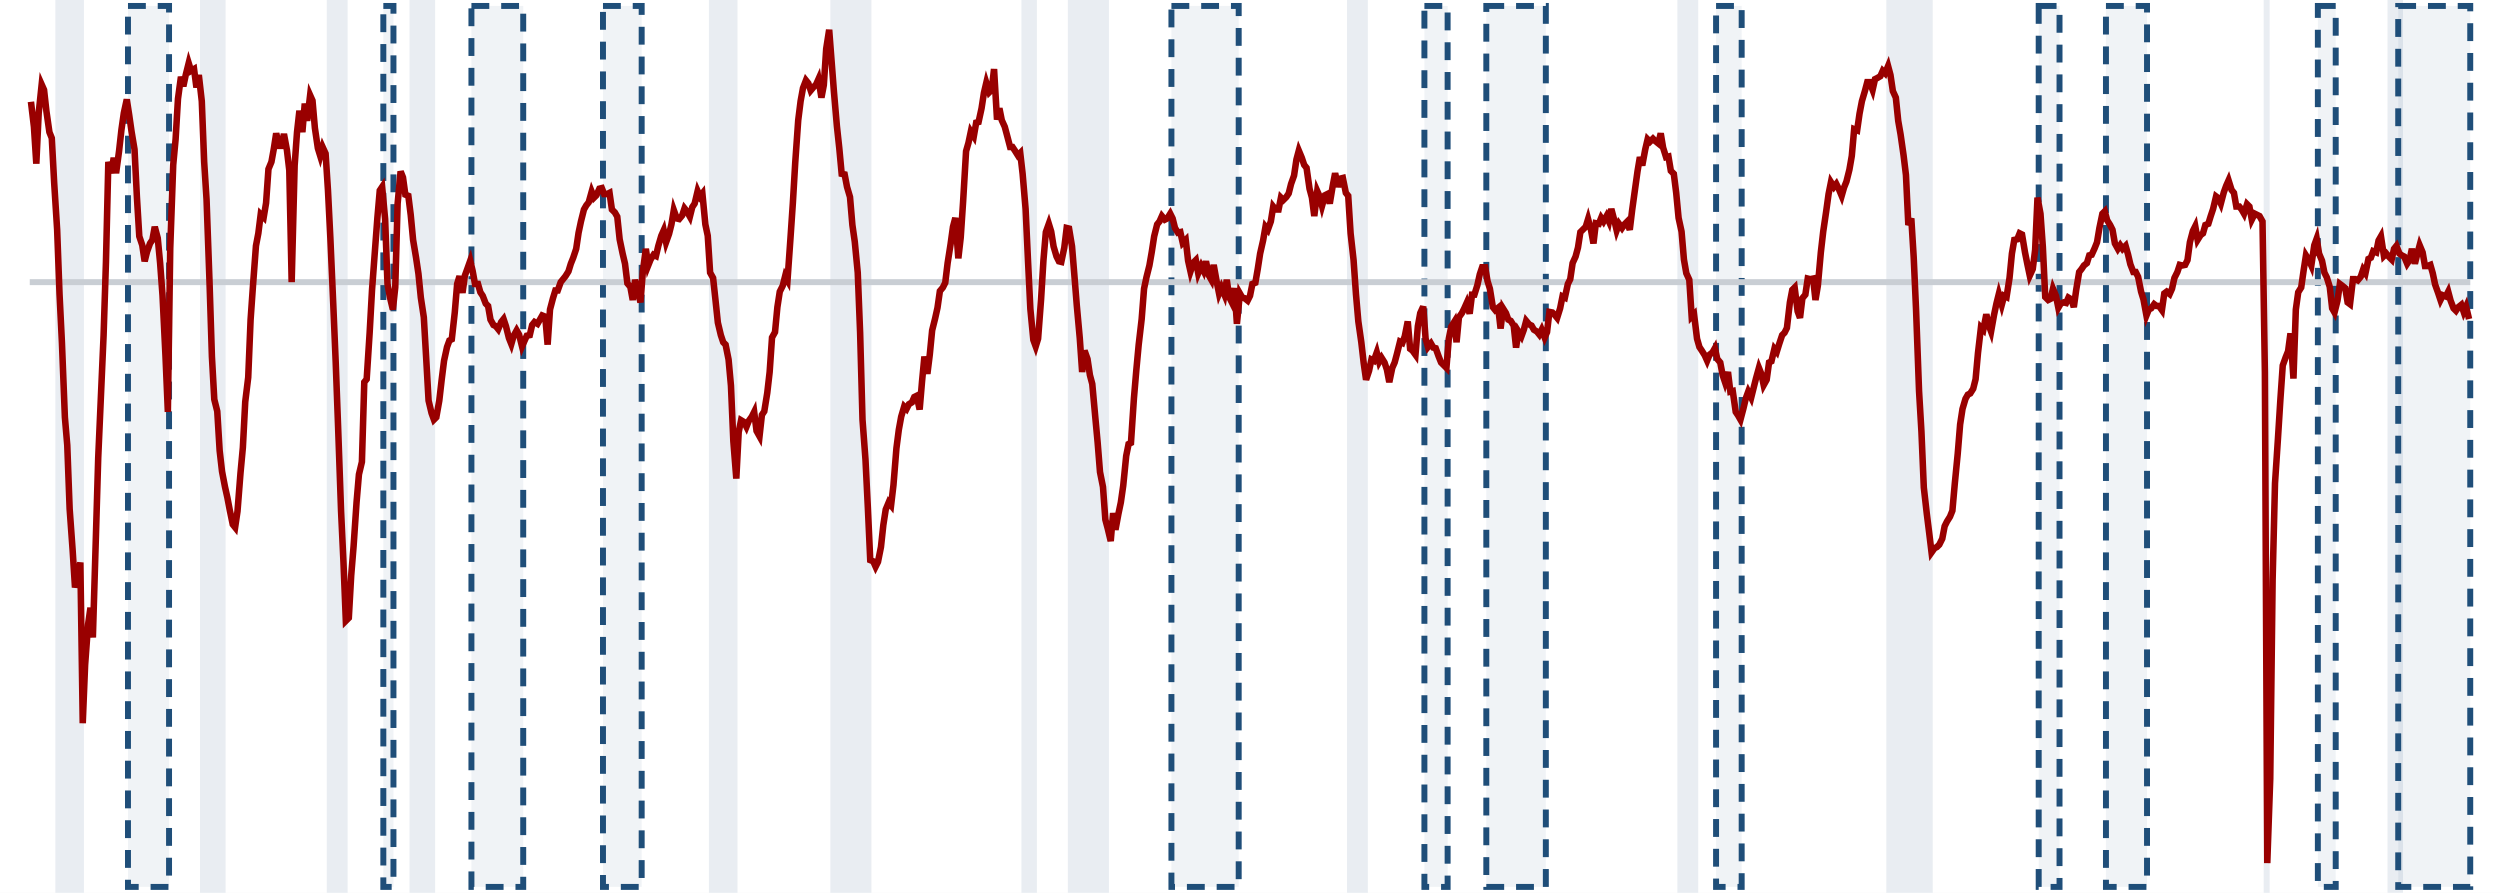
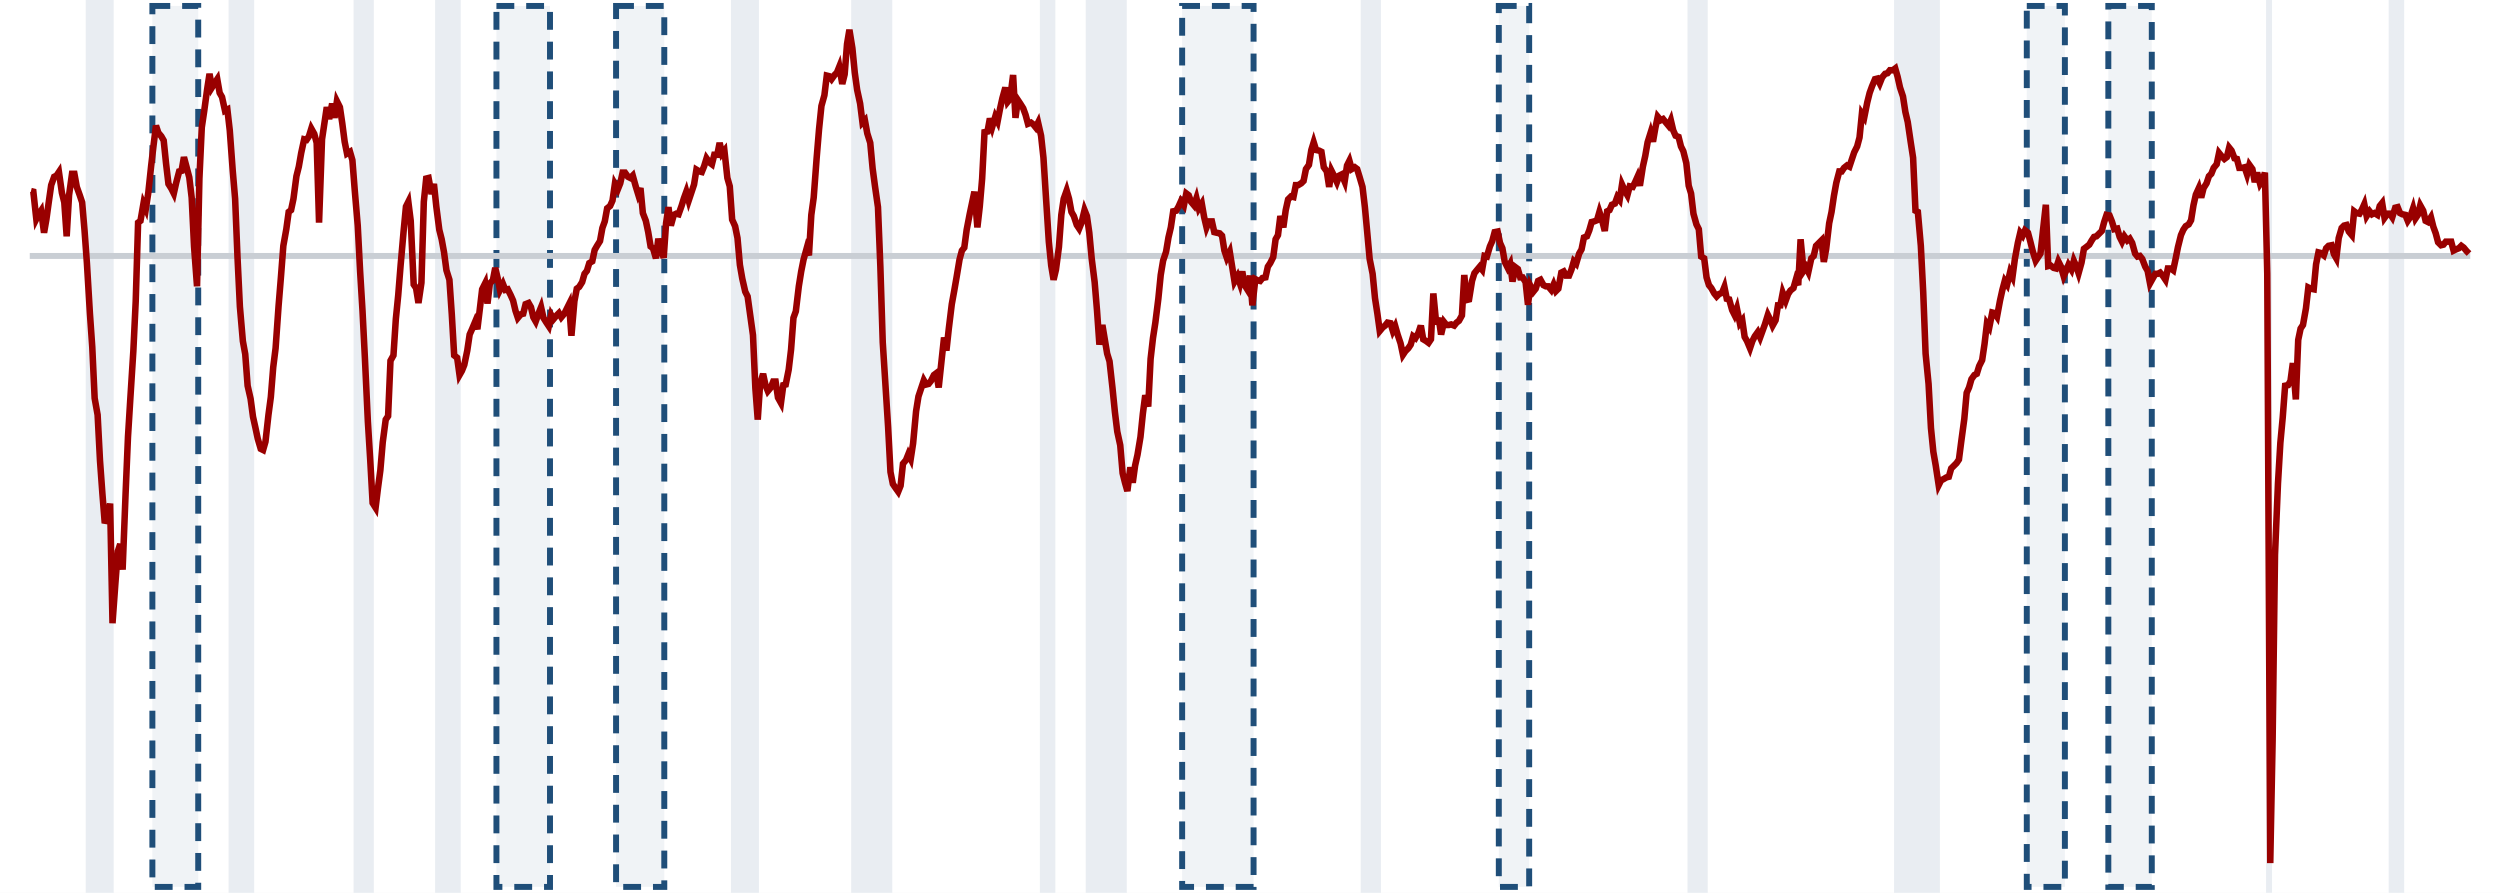
<svg xmlns="http://www.w3.org/2000/svg" viewBox="0 0 420 150" preserveAspectRatio="none">
  <defs>
    <pattern id="h" width="5" height="5" patternUnits="userSpaceOnUse" patternTransform="rotate(45)">
      <rect width="2.5" height="5" fill="#9aa3ad" fill-opacity=".6" />
    </pattern>
  </defs>
  <rect width="420" height="150" fill="#fff" />
-   <rect x="9.3" y="0" width="4.8" height="150" fill="#e9edf2" />
-   <rect x="33.6" y="0" width="4.3" height="150" fill="#e9edf2" />
-   <rect x="54.9" y="0" width="3.5" height="150" fill="#e9edf2" />
-   <rect x="68.8" y="0" width="4.3" height="150" fill="#e9edf2" />
-   <rect x="119.1" y="0" width="4.8" height="150" fill="#e9edf2" />
-   <rect x="139.5" y="0" width="6.9" height="150" fill="#e9edf2" />
-   <rect x="171.6" y="0" width="2.6" height="150" fill="#e9edf2" />
-   <rect x="179.4" y="0" width="6.9" height="150" fill="#e9edf2" />
-   <rect x="226.3" y="0" width="3.5" height="150" fill="#e9edf2" />
-   <rect x="281.8" y="0" width="3.5" height="150" fill="#e9edf2" />
-   <rect x="316.9" y="0" width="7.8" height="150" fill="#e9edf2" />
-   <rect x="380.3" y="0" width="1.0" height="150" fill="#e9edf2" />
-   <rect x="401.1" y="0" width="2.6" height="150" fill="#e9edf2" />
-   <rect x="21.5" y="1" width="6.9" height="148" fill="#1f4e79" fill-opacity=".07" stroke="#1f4e79" stroke-width="1" stroke-dasharray="3 2" vector-effect="non-scaling-stroke" />
-   <rect x="64.4" y="1" width="1.7" height="148" fill="#1f4e79" fill-opacity=".07" stroke="#1f4e79" stroke-width="1" stroke-dasharray="3 2" vector-effect="non-scaling-stroke" />
-   <rect x="79.2" y="1" width="8.7" height="148" fill="#1f4e79" fill-opacity=".07" stroke="#1f4e79" stroke-width="1" stroke-dasharray="3 2" vector-effect="non-scaling-stroke" />
-   <rect x="101.3" y="1" width="6.5" height="148" fill="#1f4e79" fill-opacity=".07" stroke="#1f4e79" stroke-width="1" stroke-dasharray="3 2" vector-effect="non-scaling-stroke" />
-   <rect x="196.8" y="1" width="11.3" height="148" fill="#1f4e79" fill-opacity=".07" stroke="#1f4e79" stroke-width="1" stroke-dasharray="3 2" vector-effect="non-scaling-stroke" />
-   <rect x="239.3" y="1" width="3.9" height="148" fill="#1f4e79" fill-opacity=".07" stroke="#1f4e79" stroke-width="1" stroke-dasharray="3 2" vector-effect="non-scaling-stroke" />
-   <rect x="249.7" y="1" width="10.0" height="148" fill="#1f4e79" fill-opacity=".07" stroke="#1f4e79" stroke-width="1" stroke-dasharray="3 2" vector-effect="non-scaling-stroke" />
-   <rect x="288.3" y="1" width="4.3" height="148" fill="#1f4e79" fill-opacity=".07" stroke="#1f4e79" stroke-width="1" stroke-dasharray="3 2" vector-effect="non-scaling-stroke" />
-   <rect x="342.5" y="1" width="3.5" height="148" fill="#1f4e79" fill-opacity=".07" stroke="#1f4e79" stroke-width="1" stroke-dasharray="3 2" vector-effect="non-scaling-stroke" />
-   <rect x="353.8" y="1" width="6.9" height="148" fill="#1f4e79" fill-opacity=".07" stroke="#1f4e79" stroke-width="1" stroke-dasharray="3 2" vector-effect="non-scaling-stroke" />
-   <rect x="389.4" y="1" width="3.0" height="148" fill="#1f4e79" fill-opacity=".07" stroke="#1f4e79" stroke-width="1" stroke-dasharray="3 2" vector-effect="non-scaling-stroke" />
-   <rect x="402.9" y="1" width="12.1" height="148" fill="#1f4e79" fill-opacity=".07" stroke="#1f4e79" stroke-width="1" stroke-dasharray="3 2" vector-effect="non-scaling-stroke" />
-   <line x1="5" x2="415" y1="47.4" y2="47.4" stroke="#c9ced4" stroke-width="1" vector-effect="non-scaling-stroke" />
-   <path d="M5.2 17.1 L5.7 21.3 L6.1 27.5 L6.5 19.0 L7.0 14.2 L7.4 15.1 L7.8 18.7 L8.3 22.2 L8.7 23.2 L9.1 30.7 L9.6 38.6 L10.0 49.4 L10.4 57.5 L10.9 70.1 L11.3 74.8 L11.7 85.5 L12.2 92.4 L12.6 98.7 L13.0 97.0 L13.5 94.5 L13.9 121.5 L14.3 111.7 L14.8 104.9 L15.2 102.1 L15.6 107.1 L16.1 90.5 L16.5 76.9 L16.9 67.8 L17.4 56.4 L17.8 44.0 L18.2 27.2 L18.7 29.1 L19.1 26.5 L19.5 29.1 L20.0 25.4 L20.4 21.8 L20.8 19.0 L21.3 16.7 L21.7 19.3 L22.1 22.1 L22.6 25.1 L23.0 33.1 L23.4 39.7 L23.9 41.2 L24.3 43.9 L24.7 42.3 L25.2 40.9 L25.6 40.3 L26.0 38.1 L26.5 40.0 L26.9 44.2 L27.3 49.6 L27.8 59.8 L28.2 69.2 L28.6 41.7 L29.1 27.7 L29.5 23.4 L29.9 16.6 L30.4 12.9 L30.8 14.5 L31.2 12.6 L31.7 10.6 L32.1 11.9 L32.6 11.6 L33.0 14.7 L33.4 12.6 L33.9 17.0 L34.3 27.2 L34.7 33.5 L35.2 47.4 L35.6 59.9 L36.0 67.1 L36.5 69.1 L36.9 75.7 L37.3 79.2 L37.8 81.8 L38.2 83.6 L38.6 85.7 L39.1 88.1 L39.5 88.6 L39.9 85.9 L40.4 79.5 L40.8 75.2 L41.2 67.5 L41.7 63.4 L42.1 53.7 L42.5 48.0 L43.0 41.3 L43.4 39.2 L43.8 36.0 L44.3 36.5 L44.7 34.1 L45.1 28.4 L45.6 27.2 L46.0 25.0 L46.4 22.4 L46.9 24.5 L47.3 24.5 L47.7 22.5 L48.2 25.2 L48.6 28.6 L49.0 47.4 L49.5 27.8 L49.9 22.2 L50.3 18.6 L50.8 22.2 L51.2 17.4 L51.6 20.3 L52.1 16.0 L52.5 16.9 L52.9 21.5 L53.4 24.9 L53.8 26.2 L54.2 24.7 L54.7 25.8 L55.1 32.0 L55.5 40.0 L56.0 51.4 L56.4 60.9 L56.8 71.7 L57.3 85.9 L57.7 94.4 L58.1 104.3 L58.6 103.8 L59.0 96.7 L59.4 91.8 L59.9 84.4 L60.3 79.7 L60.8 77.6 L61.2 64.2 L61.6 63.7 L62.1 55.9 L62.5 48.7 L62.9 43.3 L63.4 36.6 L63.8 32.0 L64.2 31.4 L64.7 36.8 L65.1 47.7 L65.5 49.9 L66.0 52.0 L66.4 48.3 L66.8 34.2 L67.3 28.8 L67.7 29.8 L68.1 32.7 L68.6 32.9 L69.0 36.1 L69.4 40.3 L69.9 43.3 L70.3 46.0 L70.7 50.0 L71.2 53.3 L71.6 60.2 L72.0 67.3 L72.5 69.4 L72.9 70.5 L73.3 70.1 L73.8 67.3 L74.2 63.8 L74.6 60.6 L75.1 58.3 L75.5 57.2 L75.9 57.0 L76.4 52.5 L76.8 47.7 L77.2 46.4 L77.7 49.2 L78.1 46.3 L78.5 45.2 L79.0 43.8 L79.4 45.5 L79.8 47.7 L80.3 47.7 L80.7 49.1 L81.1 49.7 L81.6 51.0 L82.0 51.4 L82.4 53.7 L82.9 54.6 L83.3 54.8 L83.7 55.3 L84.2 54.1 L84.6 53.6 L85.0 54.8 L85.5 56.8 L85.9 57.8 L86.3 56.4 L86.8 55.5 L87.2 56.2 L87.7 58.2 L88.1 57.3 L88.5 56.4 L89.0 56.3 L89.4 54.6 L89.8 54.1 L90.3 54.4 L90.7 53.7 L91.1 53.0 L91.6 53.2 L92.0 57.9 L92.4 52.0 L92.9 50.1 L93.3 48.8 L93.7 48.8 L94.2 47.4 L94.6 46.9 L95.0 46.4 L95.5 45.6 L95.9 44.3 L96.3 43.3 L96.8 41.8 L97.2 39.1 L97.6 37.2 L98.1 35.2 L98.5 34.5 L98.9 34.0 L99.4 32.2 L99.8 33.2 L100.2 32.8 L100.7 31.7 L101.1 31.6 L101.5 32.6 L102.0 32.6 L102.4 32.4 L102.8 35.2 L103.3 35.7 L103.7 36.4 L104.1 40.2 L104.6 42.6 L105.0 44.3 L105.4 47.6 L105.9 48.2 L106.3 50.4 L106.7 47.0 L107.2 49.1 L107.6 50.8 L108.0 45.6 L108.5 41.8 L108.9 44.6 L109.3 43.6 L109.8 42.8 L110.2 43.0 L110.6 41.3 L111.1 39.6 L111.5 38.7 L111.9 40.7 L112.4 39.3 L112.8 37.7 L113.2 35.3 L113.7 36.7 L114.1 36.8 L114.6 36.2 L115.0 35.0 L115.4 35.5 L115.9 36.4 L116.3 34.8 L116.7 34.2 L117.2 32.1 L117.6 33.0 L118.0 32.5 L118.5 37.7 L118.9 39.6 L119.3 45.8 L119.8 46.7 L120.2 50.4 L120.6 54.2 L121.1 56.3 L121.5 57.5 L121.9 57.9 L122.4 60.4 L122.8 64.8 L123.2 74.1 L123.7 80.4 L124.1 72.6 L124.5 70.6 L125.0 70.9 L125.4 71.7 L125.8 70.7 L126.3 70.0 L126.7 69.2 L127.1 72.4 L127.6 73.3 L128.0 69.7 L128.4 69.1 L128.9 66.0 L129.3 62.5 L129.7 56.7 L130.2 55.8 L130.6 51.6 L131.0 49.0 L131.5 48.0 L131.9 46.4 L132.3 47.1 L132.8 40.0 L133.2 34.1 L133.6 27.3 L134.1 20.2 L134.5 17.0 L134.9 14.8 L135.4 13.5 L135.8 14.0 L136.2 15.2 L136.7 14.6 L137.1 14.2 L137.5 13.3 L138.0 16.4 L138.4 14.3 L138.8 8.2 L139.3 5.0 L139.7 10.2 L140.1 15.4 L140.6 21.2 L141.0 24.9 L141.4 29.2 L141.9 29.3 L142.3 31.4 L142.8 33.1 L143.2 37.8 L143.6 40.6 L144.1 45.8 L144.5 55.9 L144.9 70.5 L145.4 77.2 L145.8 85.3 L146.2 94.1 L146.7 94.3 L147.1 95.2 L147.5 94.4 L148.0 91.9 L148.4 88.2 L148.8 85.6 L149.3 84.4 L149.7 84.9 L150.1 81.5 L150.6 75.3 L151.0 72.2 L151.4 70.0 L151.9 68.3 L152.3 68.7 L152.7 67.9 L153.2 67.6 L153.6 66.7 L154.0 66.5 L154.5 68.8 L154.9 64.1 L155.3 59.9 L155.8 62.8 L156.2 59.6 L156.6 55.5 L157.1 53.5 L157.5 51.7 L157.9 48.9 L158.4 48.3 L158.8 47.5 L159.2 44.2 L159.7 41.0 L160.1 38.1 L160.5 36.6 L161.0 43.4 L161.4 39.9 L161.8 33.9 L162.3 25.4 L162.7 24.0 L163.1 22.1 L163.6 22.9 L164.0 20.6 L164.4 20.5 L164.9 18.2 L165.3 15.6 L165.7 13.9 L166.2 15.5 L166.6 15.1 L167.0 11.6 L167.5 20.1 L167.9 18.2 L168.3 20.2 L168.8 21.3 L169.2 22.8 L169.7 24.7 L170.1 24.7 L170.5 25.3 L171.0 26.1 L171.4 25.7 L171.8 29.2 L172.3 35.1 L172.7 43.7 L173.1 51.9 L173.6 57.1 L174.0 58.2 L174.4 56.9 L174.9 50.3 L175.3 43.7 L175.7 39.0 L176.2 37.6 L176.6 38.9 L177.0 41.4 L177.5 43.1 L177.9 43.9 L178.3 44.0 L178.8 41.6 L179.2 38.3 L179.6 38.4 L180.1 41.4 L180.5 46.3 L180.9 51.3 L181.4 56.8 L181.8 62.5 L182.2 58.9 L182.7 60.3 L183.1 63.0 L183.5 64.5 L184.0 70.0 L184.4 74.3 L184.8 79.3 L185.3 81.8 L185.7 87.3 L186.1 88.8 L186.6 90.9 L187.0 86.2 L187.4 89.0 L187.9 86.3 L188.3 84.4 L188.7 81.6 L189.2 76.6 L189.6 74.6 L190.0 74.4 L190.5 66.9 L190.9 62.2 L191.3 57.9 L191.8 53.6 L192.2 48.5 L192.6 46.6 L193.1 44.6 L193.5 42.3 L193.9 39.7 L194.4 37.7 L194.8 37.2 L195.2 36.3 L195.7 36.9 L196.1 36.7 L196.6 35.9 L197.0 36.7 L197.4 38.3 L197.9 39.1 L198.3 39.0 L198.7 40.8 L199.2 40.3 L199.6 43.8 L200.0 45.6 L200.5 44.1 L200.9 43.7 L201.3 45.9 L201.8 44.7 L202.2 45.5 L202.6 43.9 L203.1 46.3 L203.5 47.0 L203.9 44.5 L204.4 47.3 L204.8 49.3 L205.2 48.3 L205.7 49.5 L206.1 47.0 L206.5 49.9 L207.0 50.9 L207.4 48.4 L207.8 54.4 L208.3 49.3 L208.7 50.0 L209.1 50.1 L209.6 50.5 L210.0 49.7 L210.4 47.7 L210.9 47.5 L211.3 45.2 L211.7 42.6 L212.2 40.4 L212.6 38.1 L213.0 38.6 L213.5 37.2 L213.9 34.7 L214.3 35.2 L214.8 35.2 L215.2 33.2 L215.6 33.6 L216.1 33.1 L216.5 32.5 L216.9 30.9 L217.4 29.5 L217.8 26.8 L218.2 25.3 L218.7 26.5 L219.1 27.7 L219.5 28.2 L220.0 31.7 L220.4 33.2 L220.8 36.3 L221.3 32.1 L221.7 33.0 L222.1 34.6 L222.6 32.8 L223.0 32.6 L223.4 34.2 L223.9 31.2 L224.3 29.1 L224.8 31.4 L225.2 30.0 L225.6 29.9 L226.1 32.4 L226.5 32.9 L226.9 39.2 L227.4 43.7 L227.8 49.4 L228.2 54.0 L228.7 57.5 L229.1 61.0 L229.5 63.8 L230.0 62.3 L230.4 60.4 L230.8 60.6 L231.3 59.2 L231.7 60.8 L232.1 60.1 L232.6 60.9 L233.0 62.1 L233.4 64.2 L233.9 61.8 L234.3 60.9 L234.7 59.4 L235.2 57.4 L235.6 57.6 L236.0 56.5 L236.5 54.0 L236.9 58.6 L237.3 58.9 L237.8 59.6 L238.2 54.8 L238.6 52.6 L239.1 51.5 L239.5 56.9 L239.9 58.3 L240.4 57.7 L240.8 58.4 L241.2 58.5 L241.7 59.9 L242.1 60.9 L242.5 61.3 L243.0 61.8 L243.4 56.9 L243.8 54.9 L244.3 54.1 L244.7 57.5 L245.1 53.3 L245.6 52.6 L246.0 51.8 L246.4 50.9 L246.9 52.7 L247.3 49.5 L247.7 49.5 L248.2 47.9 L248.6 46.1 L249.0 44.9 L249.5 44.9 L249.9 47.2 L250.3 48.5 L250.8 51.6 L251.2 52.1 L251.7 51.7 L252.1 55.2 L252.5 51.8 L253.0 52.6 L253.4 53.7 L253.8 53.9 L254.3 54.7 L254.7 58.4 L255.1 55.7 L255.6 56.5 L256.0 55.4 L256.4 53.9 L256.9 54.5 L257.3 54.7 L257.7 55.4 L258.2 55.7 L258.6 56.2 L259.0 55.4 L259.5 56.7 L259.9 55.8 L260.3 52.4 L260.8 52.5 L261.2 52.9 L261.6 53.4 L262.1 51.8 L262.5 49.8 L262.9 50.0 L263.4 47.7 L263.8 46.9 L264.2 44.2 L264.7 43.1 L265.1 41.6 L265.5 39.0 L266.0 38.5 L266.4 38.1 L266.8 36.8 L267.3 38.7 L267.7 40.9 L268.1 37.5 L268.6 37.6 L269.0 36.6 L269.4 37.2 L269.9 36.3 L270.3 37.2 L270.7 35.1 L271.2 37.0 L271.6 38.7 L272.0 37.6 L272.5 38.3 L272.9 37.7 L273.3 37.3 L273.8 38.6 L274.2 35.3 L274.6 32.4 L275.1 28.8 L275.5 26.4 L275.9 27.8 L276.4 25.1 L276.8 23.4 L277.2 23.8 L277.7 23.3 L278.1 23.7 L278.6 24.1 L279.0 22.4 L279.4 24.8 L279.9 26.4 L280.3 26.3 L280.7 28.7 L281.2 29.2 L281.6 32.4 L282.0 36.6 L282.5 38.9 L282.9 43.6 L283.3 45.9 L283.8 47.0 L284.2 53.2 L284.6 52.8 L285.1 56.9 L285.5 58.3 L285.9 58.9 L286.4 59.7 L286.8 60.6 L287.2 59.6 L287.7 59.2 L288.1 58.5 L288.5 60.3 L289.0 60.9 L289.4 63.0 L289.8 64.2 L290.3 62.5 L290.7 65.8 L291.1 65.7 L291.6 69.2 L292.0 69.8 L292.4 70.5 L292.9 68.6 L293.3 66.9 L293.7 65.8 L294.2 66.8 L294.6 65.2 L295.0 63.6 L295.5 61.8 L295.9 62.8 L296.3 64.7 L296.8 63.8 L297.2 60.9 L297.6 60.7 L298.1 58.6 L298.5 59.1 L298.9 57.8 L299.4 56.3 L299.8 55.9 L300.2 55.1 L300.7 50.8 L301.1 48.7 L301.5 48.3 L302.0 52.3 L302.4 53.4 L302.8 50.1 L303.3 49.5 L303.7 46.8 L304.1 46.9 L304.6 46.8 L305.0 50.4 L305.4 48.0 L305.9 42.4 L306.3 38.9 L306.8 35.5 L307.2 32.6 L307.6 30.6 L308.1 31.4 L308.5 30.9 L308.9 31.7 L309.4 32.9 L309.8 31.5 L310.2 30.5 L310.7 28.5 L311.1 26.2 L311.5 21.7 L312.0 21.9 L312.4 19.1 L312.8 17.0 L313.3 15.3 L313.7 13.8 L314.1 13.8 L314.6 15.1 L315.0 13.3 L315.4 13.1 L315.9 12.8 L316.3 11.9 L316.7 12.3 L317.2 11.1 L317.6 12.6 L318.0 15.3 L318.5 16.4 L318.9 20.3 L319.3 22.6 L319.8 26.1 L320.2 29.4 L320.6 37.8 L321.1 36.7 L321.5 43.2 L321.9 52.1 L322.4 65.7 L322.8 72.5 L323.2 81.9 L323.7 86.3 L324.1 89.5 L324.5 92.8 L325.0 92.1 L325.4 91.9 L325.8 91.5 L326.3 90.5 L326.7 88.4 L327.1 87.6 L327.6 86.8 L328.0 85.8 L328.4 81.3 L328.9 76.2 L329.3 71.3 L329.7 68.7 L330.2 67.0 L330.6 66.3 L331.0 66.1 L331.5 65.3 L331.9 63.7 L332.3 59.3 L332.8 55.0 L333.2 55.4 L333.7 52.8 L334.1 54.6 L334.5 55.7 L335.0 52.9 L335.4 51.0 L335.8 49.4 L336.3 51.2 L336.7 49.7 L337.1 49.9 L337.6 46.7 L338.0 42.6 L338.4 40.3 L338.9 40.2 L339.3 39.2 L339.7 39.4 L340.2 42.4 L340.6 44.4 L341.0 46.3 L341.5 45.2 L341.9 42.0 L342.3 33.2 L342.8 35.9 L343.2 41.5 L343.6 49.9 L344.1 50.4 L344.5 50.2 L344.9 48.5 L345.4 49.7 L345.8 51.7 L346.2 51.0 L346.7 50.8 L347.1 50.9 L347.5 50.0 L348.0 50.3 L348.4 51.6 L348.8 48.7 L349.3 45.7 L349.7 45.2 L350.1 44.6 L350.6 44.2 L351.0 42.9 L351.4 42.8 L351.9 41.7 L352.3 40.7 L352.7 38.3 L353.2 35.9 L353.6 35.5 L354.0 37.0 L354.5 37.8 L354.9 38.6 L355.3 40.9 L355.8 41.8 L356.2 41.2 L356.6 41.8 L357.1 41.3 L357.5 42.7 L357.9 44.4 L358.4 45.7 L358.8 45.7 L359.2 46.5 L359.7 49.0 L360.1 50.3 L360.6 53.0 L361.0 52.0 L361.4 51.8 L361.9 51.1 L362.3 51.4 L362.7 51.4 L363.2 52.1 L363.6 49.3 L364.0 49.0 L364.5 49.4 L364.9 48.5 L365.3 46.7 L365.8 45.7 L366.2 44.5 L366.6 44.6 L367.1 44.5 L367.5 43.7 L367.9 40.7 L368.4 38.8 L368.8 38.0 L369.2 40.3 L369.7 39.5 L370.1 39.2 L370.5 37.8 L371.0 37.6 L371.4 36.3 L371.8 35.1 L372.3 33.0 L372.7 33.3 L373.1 34.2 L373.6 32.3 L374.0 31.2 L374.4 30.3 L374.9 31.9 L375.3 32.4 L375.7 34.7 L376.2 34.7 L376.6 35.2 L377.0 35.9 L377.5 34.3 L377.9 34.7 L378.3 36.9 L378.8 35.9 L379.2 36.1 L379.6 36.3 L380.1 37.2 L380.5 62.6 L380.9 145.0 L381.4 130.8 L381.8 97.4 L382.2 81.2 L382.7 73.6 L383.1 67.2 L383.5 61.4 L384.0 60.0 L384.4 59.0 L384.8 56.0 L385.3 63.6 L385.7 52.0 L386.1 49.1 L386.6 48.3 L387.0 45.5 L387.4 42.9 L387.9 43.7 L388.3 44.6 L388.8 41.2 L389.2 40.1 L389.6 42.6 L390.1 43.8 L390.5 45.8 L390.9 46.6 L391.4 48.2 L391.8 51.8 L392.2 52.5 L392.7 50.5 L393.1 47.7 L393.5 48.0 L394.0 48.4 L394.4 50.8 L394.8 51.1 L395.3 46.9 L395.7 46.9 L396.1 47.1 L396.6 46.5 L397.0 45.3 L397.4 45.9 L397.9 43.5 L398.3 43.3 L398.7 42.2 L399.2 42.4 L399.6 40.4 L400.0 39.7 L400.5 43.0 L400.9 42.6 L401.3 43.1 L401.8 43.6 L402.2 41.8 L402.6 41.3 L403.1 42.6 L403.5 42.9 L403.9 43.1 L404.4 44.3 L404.8 43.7 L405.2 41.8 L405.7 44.3 L406.1 42.7 L406.5 41.2 L407.0 42.4 L407.4 44.7 L407.8 44.7 L408.3 44.5 L408.7 45.9 L409.1 47.8 L409.6 49.2 L410.0 50.4 L410.4 49.6 L410.9 49.8 L411.3 49.0 L411.7 50.5 L412.2 51.8 L412.6 52.2 L413.0 51.6 L413.5 51.2 L413.9 52.4 L414.3 51.5 L414.8 53.6" fill="none" stroke="#990000" stroke-width="1.1" vector-effect="non-scaling-stroke" />
+   <rect x="14.4" y="0" width="4.7" height="150" fill="#e9edf2" />
+   <rect x="38.4" y="0" width="4.3" height="150" fill="#e9edf2" />
+   <rect x="59.4" y="0" width="3.4" height="150" fill="#e9edf2" />
+   <rect x="73.1" y="0" width="4.3" height="150" fill="#e9edf2" />
+   <rect x="122.8" y="0" width="4.7" height="150" fill="#e9edf2" />
+   <rect x="143.0" y="0" width="6.9" height="150" fill="#e9edf2" />
+   <rect x="174.7" y="0" width="2.6" height="150" fill="#e9edf2" />
+   <rect x="182.4" y="0" width="6.9" height="150" fill="#e9edf2" />
+   <rect x="228.6" y="0" width="3.4" height="150" fill="#e9edf2" />
+   <rect x="283.5" y="0" width="3.4" height="150" fill="#e9edf2" />
+   <rect x="318.2" y="0" width="7.7" height="150" fill="#e9edf2" />
+   <rect x="380.7" y="0" width="1.0" height="150" fill="#e9edf2" />
+   <rect x="401.3" y="0" width="2.6" height="150" fill="#e9edf2" />
+   <rect x="25.6" y="1" width="7.7" height="148" fill="#1f4e79" fill-opacity=".07" stroke="#1f4e79" stroke-width="1" stroke-dasharray="3 2" vector-effect="non-scaling-stroke" />
+   <rect x="83.4" y="1" width="9.0" height="148" fill="#1f4e79" fill-opacity=".07" stroke="#1f4e79" stroke-width="1" stroke-dasharray="3 2" vector-effect="non-scaling-stroke" />
+   <rect x="103.5" y="1" width="8.1" height="148" fill="#1f4e79" fill-opacity=".07" stroke="#1f4e79" stroke-width="1" stroke-dasharray="3 2" vector-effect="non-scaling-stroke" />
+   <rect x="198.6" y="1" width="12.0" height="148" fill="#1f4e79" fill-opacity=".07" stroke="#1f4e79" stroke-width="1" stroke-dasharray="3 2" vector-effect="non-scaling-stroke" />
+   <rect x="251.8" y="1" width="5.1" height="148" fill="#1f4e79" fill-opacity=".07" stroke="#1f4e79" stroke-width="1" stroke-dasharray="3 2" vector-effect="non-scaling-stroke" />
+   <rect x="340.5" y="1" width="6.4" height="148" fill="#1f4e79" fill-opacity=".07" stroke="#1f4e79" stroke-width="1" stroke-dasharray="3 2" vector-effect="non-scaling-stroke" />
+   <rect x="354.2" y="1" width="7.3" height="148" fill="#1f4e79" fill-opacity=".07" stroke="#1f4e79" stroke-width="1" stroke-dasharray="3 2" vector-effect="non-scaling-stroke" />
+   <line x1="5" x2="415" y1="43.0" y2="43.0" stroke="#c9ced4" stroke-width="1" vector-effect="non-scaling-stroke" />
+   <path d="M5.2 32.1 L5.6 32.2 L6.1 36.8 L6.5 36.0 L6.9 35.4 L7.4 39.1 L7.8 36.8 L8.2 33.9 L8.6 31.1 L9.1 29.7 L9.5 29.5 L9.9 28.9 L10.4 32.4 L10.8 34.0 L11.2 39.7 L11.6 32.8 L12.1 29.2 L12.5 29.2 L12.9 31.4 L13.4 32.8 L13.8 34.0 L14.2 38.7 L14.6 44.2 L15.1 52.6 L15.5 58.3 L15.9 66.9 L16.4 69.7 L16.8 77.4 L17.2 82.9 L17.6 87.9 L18.1 86.7 L18.5 84.6 L18.9 104.7 L19.4 97.8 L19.8 92.6 L20.2 91.4 L20.6 95.7 L21.1 82.9 L21.5 73.4 L21.9 66.9 L22.4 59.0 L22.8 50.6 L23.2 37.4 L23.6 37.1 L24.1 34.2 L24.5 35.1 L24.9 32.5 L25.4 27.8 L25.8 24.4 L26.2 21.1 L26.6 22.3 L27.1 22.9 L27.5 23.6 L27.9 27.5 L28.3 30.9 L28.8 31.7 L29.2 32.5 L29.6 30.7 L30.1 28.8 L30.5 28.7 L30.9 26.4 L31.3 27.9 L31.8 29.8 L32.2 33.2 L32.6 41.4 L33.1 48.1 L33.5 30.0 L33.9 21.4 L34.3 18.7 L34.8 15.0 L35.2 12.4 L35.6 14.7 L36.1 13.9 L36.5 13.3 L36.9 15.6 L37.3 16.3 L37.8 18.6 L38.2 18.4 L38.6 21.9 L39.1 28.7 L39.5 33.4 L39.9 43.2 L40.3 51.5 L40.8 57.3 L41.2 59.5 L41.6 64.8 L42.1 67.0 L42.5 70.0 L42.9 71.8 L43.3 73.7 L43.8 75.4 L44.2 75.6 L44.6 74.2 L45.1 69.7 L45.5 66.7 L45.9 61.7 L46.3 58.5 L46.8 51.4 L47.2 46.5 L47.6 41.3 L48.1 38.5 L48.5 35.6 L48.9 35.3 L49.3 33.4 L49.8 29.6 L50.2 28.0 L50.6 25.7 L51.1 23.4 L51.5 23.5 L51.9 22.9 L52.3 21.6 L52.8 22.5 L53.2 24.0 L53.6 37.4 L54.1 23.4 L54.5 20.7 L54.9 18.0 L55.3 20.0 L55.8 17.4 L56.2 19.8 L56.6 17.0 L57.1 18.0 L57.5 20.7 L57.9 23.8 L58.3 25.8 L58.8 25.5 L59.2 26.9 L59.6 32.0 L60.1 37.9 L60.5 45.6 L60.9 52.2 L61.3 60.1 L61.8 70.8 L62.2 77.3 L62.6 84.5 L63.1 85.3 L63.5 82.0 L63.9 79.0 L64.3 74.3 L64.8 70.5 L65.2 69.9 L65.6 60.6 L66.1 59.7 L66.5 53.6 L66.9 49.6 L67.3 44.6 L67.8 38.9 L68.2 34.7 L68.6 33.9 L69.0 37.1 L69.5 47.8 L69.9 48.4 L70.3 50.9 L70.8 47.5 L71.2 33.9 L71.6 30.0 L72.0 29.9 L72.5 32.6 L72.9 30.9 L73.3 34.7 L73.8 38.6 L74.2 40.2 L74.6 42.4 L75.0 45.4 L75.5 47.0 L75.9 52.8 L76.3 59.7 L76.8 60.1 L77.2 63.0 L77.6 62.3 L78.0 61.3 L78.5 58.9 L78.9 56.2 L79.3 55.3 L79.8 54.1 L80.2 55.3 L80.6 52.0 L81.0 48.6 L81.5 47.6 L81.9 51.0 L82.3 47.6 L82.8 47.1 L83.2 45.0 L83.6 46.7 L84.0 48.7 L84.5 47.7 L84.9 48.7 L85.3 48.6 L85.8 49.6 L86.2 50.5 L86.6 52.2 L87.0 53.4 L87.5 52.8 L87.9 52.7 L88.3 51.1 L88.8 50.9 L89.2 51.6 L89.6 53.3 L90.0 54.0 L90.5 52.6 L90.9 51.6 L91.3 53.4 L91.8 54.2 L92.2 54.8 L92.6 52.9 L93.0 53.6 L93.5 53.0 L93.9 52.6 L94.3 53.3 L94.8 52.7 L95.2 51.9 L95.6 51.1 L96.0 56.4 L96.5 50.6 L96.9 48.5 L97.3 48.2 L97.8 47.4 L98.2 46.0 L98.6 45.5 L99.0 44.2 L99.5 43.9 L99.9 42.0 L100.3 41.3 L100.8 40.5 L101.2 38.3 L101.6 37.2 L102.0 35.0 L102.5 34.6 L102.9 33.7 L103.3 30.9 L103.8 31.8 L104.2 30.8 L104.6 29.0 L105.0 29.0 L105.5 29.7 L105.9 29.9 L106.3 29.5 L106.8 31.3 L107.2 32.6 L107.6 31.6 L108.0 35.8 L108.5 37.1 L108.9 39.0 L109.3 41.4 L109.7 41.7 L110.2 43.4 L110.6 40.1 L111.0 41.9 L111.5 43.3 L111.9 37.5 L112.3 34.8 L112.7 37.9 L113.2 36.1 L113.6 35.9 L114.0 36.0 L114.5 34.6 L114.9 33.3 L115.3 32.2 L115.7 33.7 L116.2 32.2 L116.6 31.0 L117.0 28.5 L117.5 28.8 L117.9 28.9 L118.3 27.9 L118.7 26.6 L119.2 27.3 L119.6 27.6 L120.0 26.0 L120.5 26.0 L120.9 24.0 L121.3 25.8 L121.7 25.3 L122.2 29.9 L122.6 31.3 L123.0 36.9 L123.5 38.0 L123.9 40.0 L124.3 44.5 L124.7 46.8 L125.2 49.0 L125.6 49.8 L126.0 52.7 L126.5 56.3 L126.9 65.2 L127.3 70.5 L127.7 64.5 L128.2 62.8 L128.6 64.7 L129.0 65.7 L129.5 65.1 L129.9 64.1 L130.3 64.1 L130.7 66.8 L131.2 67.7 L131.6 64.7 L132.0 64.6 L132.5 62.1 L132.9 58.7 L133.3 53.4 L133.7 52.3 L134.2 48.1 L134.6 45.6 L135.0 43.6 L135.5 41.8 L135.9 42.9 L136.3 36.1 L136.7 33.2 L137.2 26.5 L137.6 21.7 L138.0 17.8 L138.5 16.0 L138.9 12.7 L139.3 12.8 L139.7 13.3 L140.2 12.6 L140.6 12.2 L141.0 11.2 L141.5 14.1 L141.9 12.5 L142.3 7.4 L142.7 5.0 L143.2 8.1 L143.6 12.2 L144.0 15.1 L144.5 17.4 L144.9 20.6 L145.3 20.2 L145.7 22.4 L146.2 24.0 L146.6 28.3 L147.0 31.3 L147.5 34.8 L147.9 44.8 L148.3 57.5 L148.7 63.8 L149.2 71.7 L149.6 79.3 L150.0 81.3 L150.4 81.9 L150.9 82.6 L151.3 81.6 L151.7 77.9 L152.2 77.3 L152.6 76.3 L153.0 77.1 L153.4 74.5 L153.9 69.1 L154.3 66.6 L154.7 65.4 L155.2 63.9 L155.6 64.6 L156.0 64.5 L156.4 64.0 L156.9 63.0 L157.3 62.7 L157.7 65.1 L158.2 60.4 L158.6 56.7 L159.0 58.9 L159.4 55.2 L159.9 51.1 L160.3 48.9 L160.7 46.6 L161.2 43.6 L161.6 42.1 L162.0 41.6 L162.4 38.6 L162.9 36.0 L163.3 34.1 L163.7 32.2 L164.2 38.2 L164.6 34.7 L165.0 30.0 L165.4 22.2 L165.9 22.1 L166.3 19.9 L166.7 21.3 L167.2 19.6 L167.6 20.4 L168.0 18.3 L168.4 16.5 L168.9 14.7 L169.3 17.1 L169.7 16.6 L170.2 12.6 L170.6 19.8 L171.0 16.8 L171.4 17.4 L171.9 18.2 L172.3 19.3 L172.7 20.8 L173.2 20.6 L173.6 20.9 L174.0 21.4 L174.4 20.6 L174.9 22.8 L175.3 26.5 L175.7 32.8 L176.2 40.6 L176.6 44.6 L177.0 47.0 L177.4 45.3 L177.9 41.5 L178.3 36.1 L178.7 33.4 L179.2 32.0 L179.6 33.4 L180.0 35.6 L180.4 36.3 L180.9 37.8 L181.3 38.4 L181.7 37.4 L182.2 35.3 L182.6 36.3 L183.0 39.1 L183.4 43.4 L183.9 47.4 L184.3 52.2 L184.7 57.9 L185.2 54.6 L185.6 57.0 L186.0 59.4 L186.4 60.7 L186.9 65.2 L187.3 69.2 L187.7 72.5 L188.2 74.8 L188.6 79.5 L189.0 81.1 L189.4 82.5 L189.9 78.5 L190.3 81.1 L190.7 78.2 L191.1 76.4 L191.6 73.4 L192.0 69.5 L192.4 66.4 L192.9 68.3 L193.3 60.3 L193.7 56.8 L194.1 54.2 L194.6 50.2 L195.0 46.2 L195.4 43.8 L195.9 42.3 L196.3 39.9 L196.7 38.2 L197.1 35.5 L197.6 35.4 L198.0 34.7 L198.4 33.8 L198.9 34.5 L199.3 32.5 L199.7 32.8 L200.1 33.9 L200.6 34.5 L201.0 33.3 L201.4 35.0 L201.9 34.2 L202.3 36.5 L202.7 38.2 L203.1 37.2 L203.6 37.2 L204.0 39.0 L204.4 39.1 L204.9 39.2 L205.3 39.6 L205.7 42.1 L206.1 43.3 L206.6 42.3 L207.0 44.8 L207.4 47.3 L207.9 46.4 L208.3 47.6 L208.7 45.6 L209.1 47.9 L209.6 48.7 L210.0 46.3 L210.4 51.3 L210.9 46.9 L211.3 47.1 L211.7 47.2 L212.1 46.7 L212.6 46.6 L213.0 44.8 L213.4 44.2 L213.9 43.2 L214.3 40.2 L214.7 39.5 L215.1 36.3 L215.6 38.2 L216.0 35.3 L216.4 33.5 L216.9 33.0 L217.3 33.1 L217.7 31.1 L218.1 31.1 L218.6 30.8 L219.0 30.4 L219.4 28.4 L219.9 27.7 L220.3 25.2 L220.7 23.9 L221.1 25.2 L221.6 25.3 L222.0 25.5 L222.4 28.1 L222.9 28.8 L223.3 31.4 L223.7 28.7 L224.1 29.5 L224.6 30.6 L225.0 29.5 L225.4 29.3 L225.9 30.5 L226.3 27.8 L226.7 27.0 L227.1 28.4 L227.6 28.1 L228.0 28.4 L228.4 29.7 L228.9 31.4 L229.3 34.8 L229.7 39.1 L230.1 43.5 L230.6 46.0 L231.0 50.1 L231.4 52.7 L231.8 55.6 L232.3 55.0 L232.7 54.7 L233.1 54.2 L233.6 54.3 L234.0 55.6 L234.4 54.8 L234.8 56.2 L235.3 57.7 L235.7 59.6 L236.1 59.0 L236.6 58.5 L237.0 57.9 L237.4 56.5 L237.8 56.8 L238.3 55.9 L238.7 54.7 L239.1 57.0 L239.6 57.3 L240.0 57.6 L240.4 57.0 L240.8 49.3 L241.3 54.5 L241.7 53.4 L242.1 56.2 L242.6 54.1 L243.0 54.6 L243.4 54.6 L243.8 54.5 L244.3 54.7 L244.7 54.2 L245.1 53.9 L245.6 53.0 L246.0 46.2 L246.4 50.4 L246.8 50.3 L247.3 47.2 L247.7 45.9 L248.1 45.4 L248.6 44.8 L249.0 45.3 L249.4 43.0 L249.8 43.1 L250.3 41.4 L250.7 40.5 L251.1 39.0 L251.6 38.9 L252.0 40.8 L252.4 41.7 L252.8 44.0 L253.3 45.0 L253.7 44.3 L254.1 47.3 L254.6 44.9 L255.0 45.2 L255.4 46.6 L255.8 46.6 L256.3 47.4 L256.7 51.2 L257.1 48.0 L257.6 49.0 L258.0 48.5 L258.4 47.2 L258.8 47.0 L259.3 47.9 L259.7 48.1 L260.1 48.1 L260.6 48.7 L261.0 47.8 L261.4 48.9 L261.8 48.5 L262.3 45.8 L262.7 45.6 L263.1 46.3 L263.6 46.3 L264.0 45.3 L264.4 43.9 L264.8 44.3 L265.3 42.6 L265.7 41.9 L266.1 39.9 L266.6 39.7 L267.0 38.7 L267.4 37.3 L267.8 37.2 L268.3 37.0 L268.7 35.6 L269.1 36.8 L269.6 38.8 L270.0 35.5 L270.4 35.3 L270.8 34.4 L271.3 34.2 L271.7 33.1 L272.1 33.6 L272.5 31.0 L273.0 32.1 L273.4 32.8 L273.8 31.3 L274.3 31.4 L274.7 30.6 L275.1 29.7 L275.5 31.2 L276.0 28.0 L276.4 26.2 L276.8 23.9 L277.3 22.3 L277.7 23.8 L278.1 21.5 L278.5 19.6 L279.0 20.2 L279.4 20.0 L279.8 20.5 L280.3 21.1 L280.7 20.2 L281.1 21.9 L281.5 22.8 L282.0 23.0 L282.4 24.6 L282.8 25.4 L283.3 27.4 L283.7 31.2 L284.1 32.5 L284.5 35.9 L285.0 37.7 L285.4 38.5 L285.8 43.1 L286.3 43.4 L286.7 46.6 L287.1 47.9 L287.5 48.4 L288.0 49.3 L288.4 49.8 L288.8 49.4 L289.3 49.2 L289.7 48.2 L290.1 50.2 L290.5 50.3 L291.0 52.1 L291.4 52.9 L291.8 51.8 L292.3 54.3 L292.7 53.8 L293.1 56.6 L293.5 57.3 L294.0 58.5 L294.4 57.3 L294.8 56.5 L295.3 55.8 L295.7 56.7 L296.1 55.6 L296.5 54.5 L297.0 52.9 L297.4 53.7 L297.8 54.7 L298.3 53.8 L298.7 51.3 L299.1 51.3 L299.5 49.2 L300.0 50.5 L300.4 49.4 L300.8 48.8 L301.3 48.4 L301.7 47.0 L302.1 47.9 L302.5 40.2 L303.0 45.5 L303.4 44.9 L303.8 45.7 L304.3 43.4 L304.7 43.0 L305.1 41.3 L305.5 40.9 L306.0 40.4 L306.4 44.0 L306.8 41.8 L307.3 37.5 L307.7 35.6 L308.1 32.9 L308.5 30.7 L309.0 28.8 L309.4 28.8 L309.8 28.2 L310.3 27.8 L310.7 28.0 L311.1 26.8 L311.5 25.6 L312.0 24.6 L312.4 23.1 L312.8 19.1 L313.2 19.7 L313.7 17.2 L314.1 15.6 L314.5 14.5 L315.0 13.3 L315.4 13.2 L315.8 14.0 L316.2 13.0 L316.7 12.4 L317.1 12.3 L317.5 11.8 L318.0 11.8 L318.4 11.5 L318.8 12.9 L319.2 14.7 L319.7 16.2 L320.1 18.8 L320.5 20.5 L321.0 23.9 L321.4 26.5 L321.8 35.4 L322.2 35.6 L322.7 41.3 L323.1 49.1 L323.5 59.4 L324.0 64.5 L324.4 71.9 L324.8 75.9 L325.2 78.2 L325.7 81.5 L326.1 80.7 L326.5 80.5 L327.0 80.2 L327.4 80.1 L327.8 78.7 L328.2 78.3 L328.7 77.8 L329.1 77.2 L329.5 74.1 L330.0 70.4 L330.4 66.0 L330.8 65.1 L331.2 63.7 L331.7 63.0 L332.1 62.8 L332.5 61.5 L333.0 60.5 L333.4 57.8 L333.8 54.4 L334.2 55.0 L334.7 52.5 L335.1 52.6 L335.5 53.2 L336.0 50.5 L336.4 48.7 L336.8 47.2 L337.2 47.8 L337.7 45.7 L338.1 46.5 L338.5 43.5 L339.0 40.8 L339.4 39.1 L339.8 39.6 L340.2 38.7 L340.7 39.1 L341.1 40.6 L341.5 42.2 L342.0 43.8 L342.4 43.2 L342.8 42.6 L343.2 38.9 L343.7 34.4 L344.1 44.7 L344.5 44.6 L345.0 45.0 L345.4 45.1 L345.8 43.9 L346.2 44.7 L346.7 46.4 L347.1 45.5 L347.5 44.5 L348.0 45.3 L348.4 43.8 L348.8 44.7 L349.2 45.9 L349.7 44.1 L350.1 41.8 L350.5 41.5 L351.0 41.1 L351.4 40.4 L351.8 39.8 L352.2 39.7 L352.7 39.2 L353.1 38.8 L353.5 37.3 L353.9 36.1 L354.4 36.2 L354.8 37.2 L355.2 38.5 L355.7 38.4 L356.1 39.8 L356.5 40.6 L356.9 39.7 L357.4 40.4 L357.8 40.1 L358.2 40.8 L358.7 42.6 L359.1 43.1 L359.5 43.0 L359.9 43.5 L360.4 44.8 L360.8 45.5 L361.2 47.6 L361.7 46.7 L362.1 46.0 L362.5 46.0 L362.9 45.8 L363.4 46.4 L363.8 47.0 L364.2 45.1 L364.7 45.1 L365.1 45.4 L365.5 43.5 L365.9 41.5 L366.4 39.5 L366.8 38.6 L367.2 38.0 L367.7 37.7 L368.1 37.0 L368.5 34.5 L368.9 32.7 L369.4 31.6 L369.8 33.2 L370.2 31.6 L370.7 30.8 L371.1 29.6 L371.5 29.2 L371.9 28.2 L372.4 27.6 L372.8 25.7 L373.2 26.2 L373.7 26.7 L374.1 26.4 L374.5 24.8 L374.9 25.3 L375.4 26.6 L375.8 26.7 L376.2 28.2 L376.7 28.2 L377.1 28.1 L377.5 29.3 L377.9 27.7 L378.4 28.4 L378.8 30.6 L379.2 29.0 L379.7 30.9 L380.1 30.3 L380.5 29.0 L380.9 46.0 L381.4 145.0 L381.8 124.4 L382.2 93.2 L382.7 81.2 L383.1 74.4 L383.5 70.1 L383.9 64.8 L384.4 64.7 L384.8 64.0 L385.2 61.0 L385.7 67.1 L386.1 57.1 L386.5 55.2 L386.9 54.6 L387.4 51.8 L387.8 48.3 L388.2 48.5 L388.7 48.6 L389.1 44.4 L389.5 42.4 L389.9 42.5 L390.4 42.9 L390.8 41.7 L391.2 41.3 L391.7 41.2 L392.1 42.7 L392.5 43.4 L392.9 40.0 L393.4 38.3 L393.8 37.9 L394.2 37.8 L394.6 38.9 L395.1 39.5 L395.5 35.5 L395.9 35.8 L396.4 35.9 L396.8 35.2 L397.2 34.3 L397.6 36.3 L398.1 35.5 L398.5 36.0 L398.9 35.8 L399.4 36.1 L399.8 34.6 L400.2 34.1 L400.6 36.6 L401.1 35.9 L401.5 35.9 L401.9 36.5 L402.4 34.9 L402.8 34.8 L403.2 35.8 L403.6 36.0 L404.1 36.1 L404.5 37.1 L404.9 36.5 L405.4 35.0 L405.8 36.7 L406.2 36.1 L406.6 34.5 L407.1 35.4 L407.5 37.1 L407.9 37.3 L408.4 36.5 L408.8 38.1 L409.2 39.2 L409.6 40.7 L410.1 41.2 L410.5 41.1 L410.9 40.6 L411.4 40.6 L411.8 40.6 L412.2 42.1 L412.6 41.9 L413.1 41.7 L413.5 41.3 L413.9 41.6 L414.4 42.2 L414.8 42.6" fill="none" stroke="#990000" stroke-width="1.1" vector-effect="non-scaling-stroke" />
</svg>
